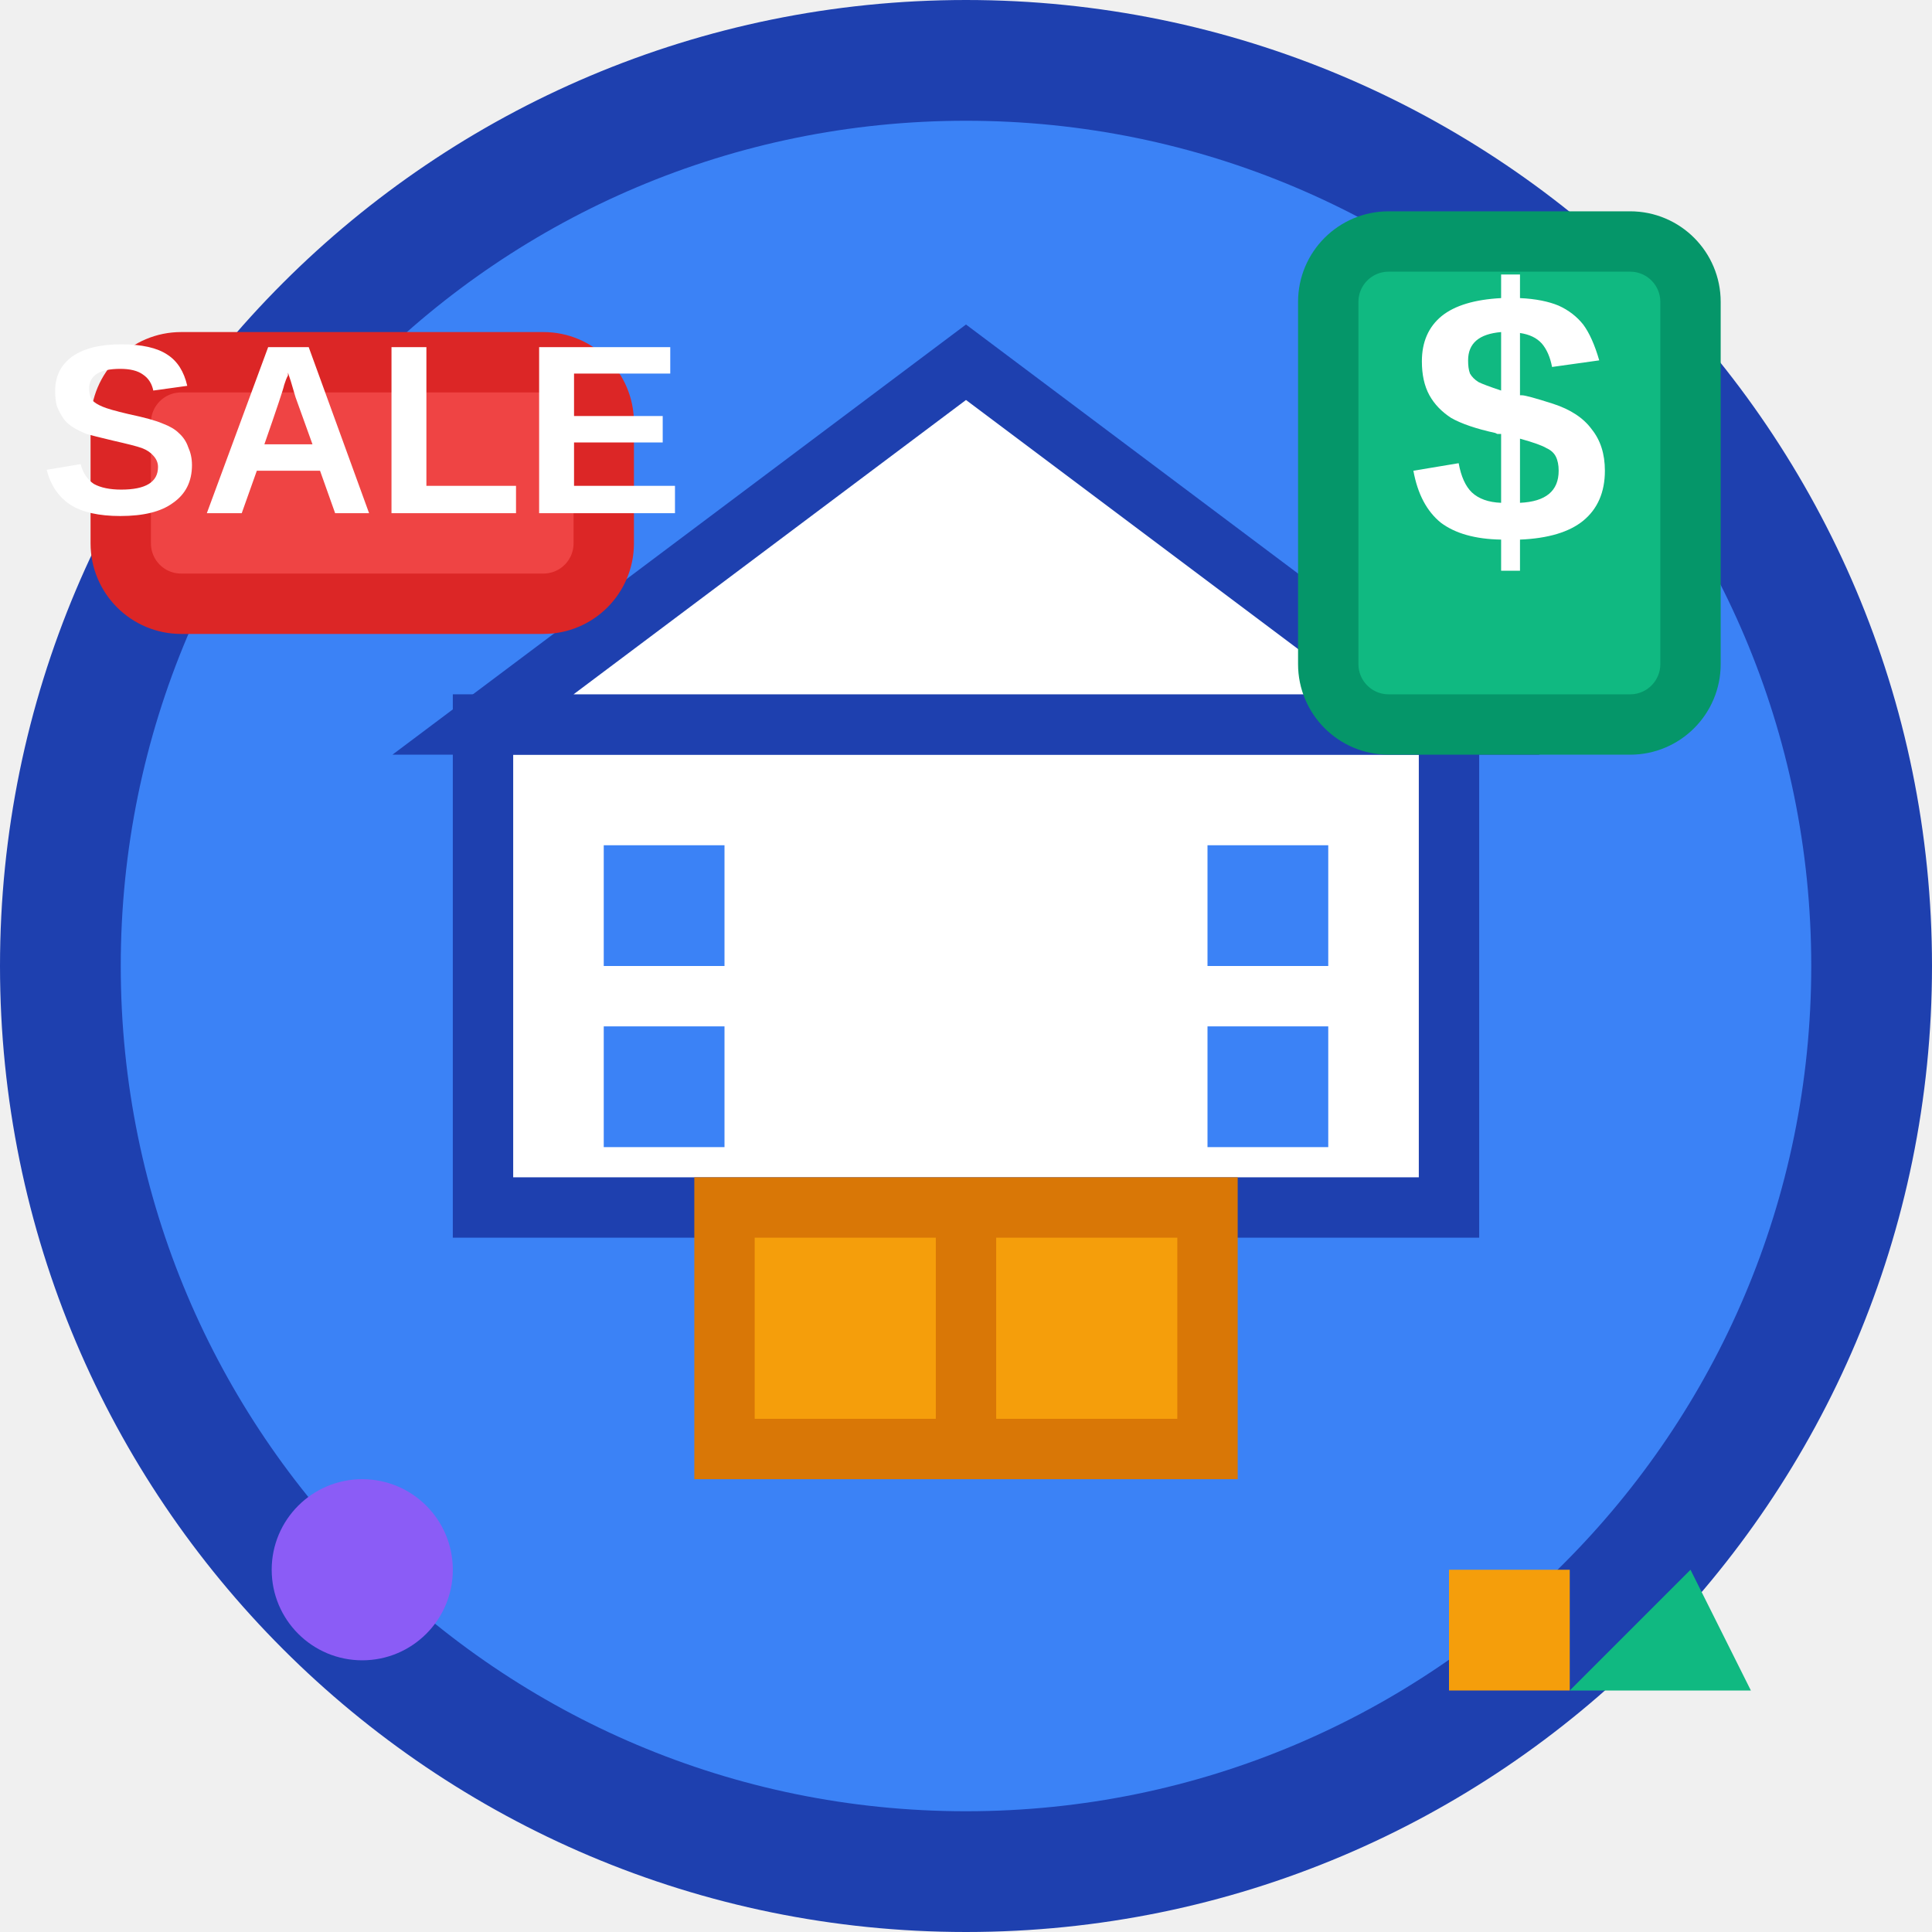
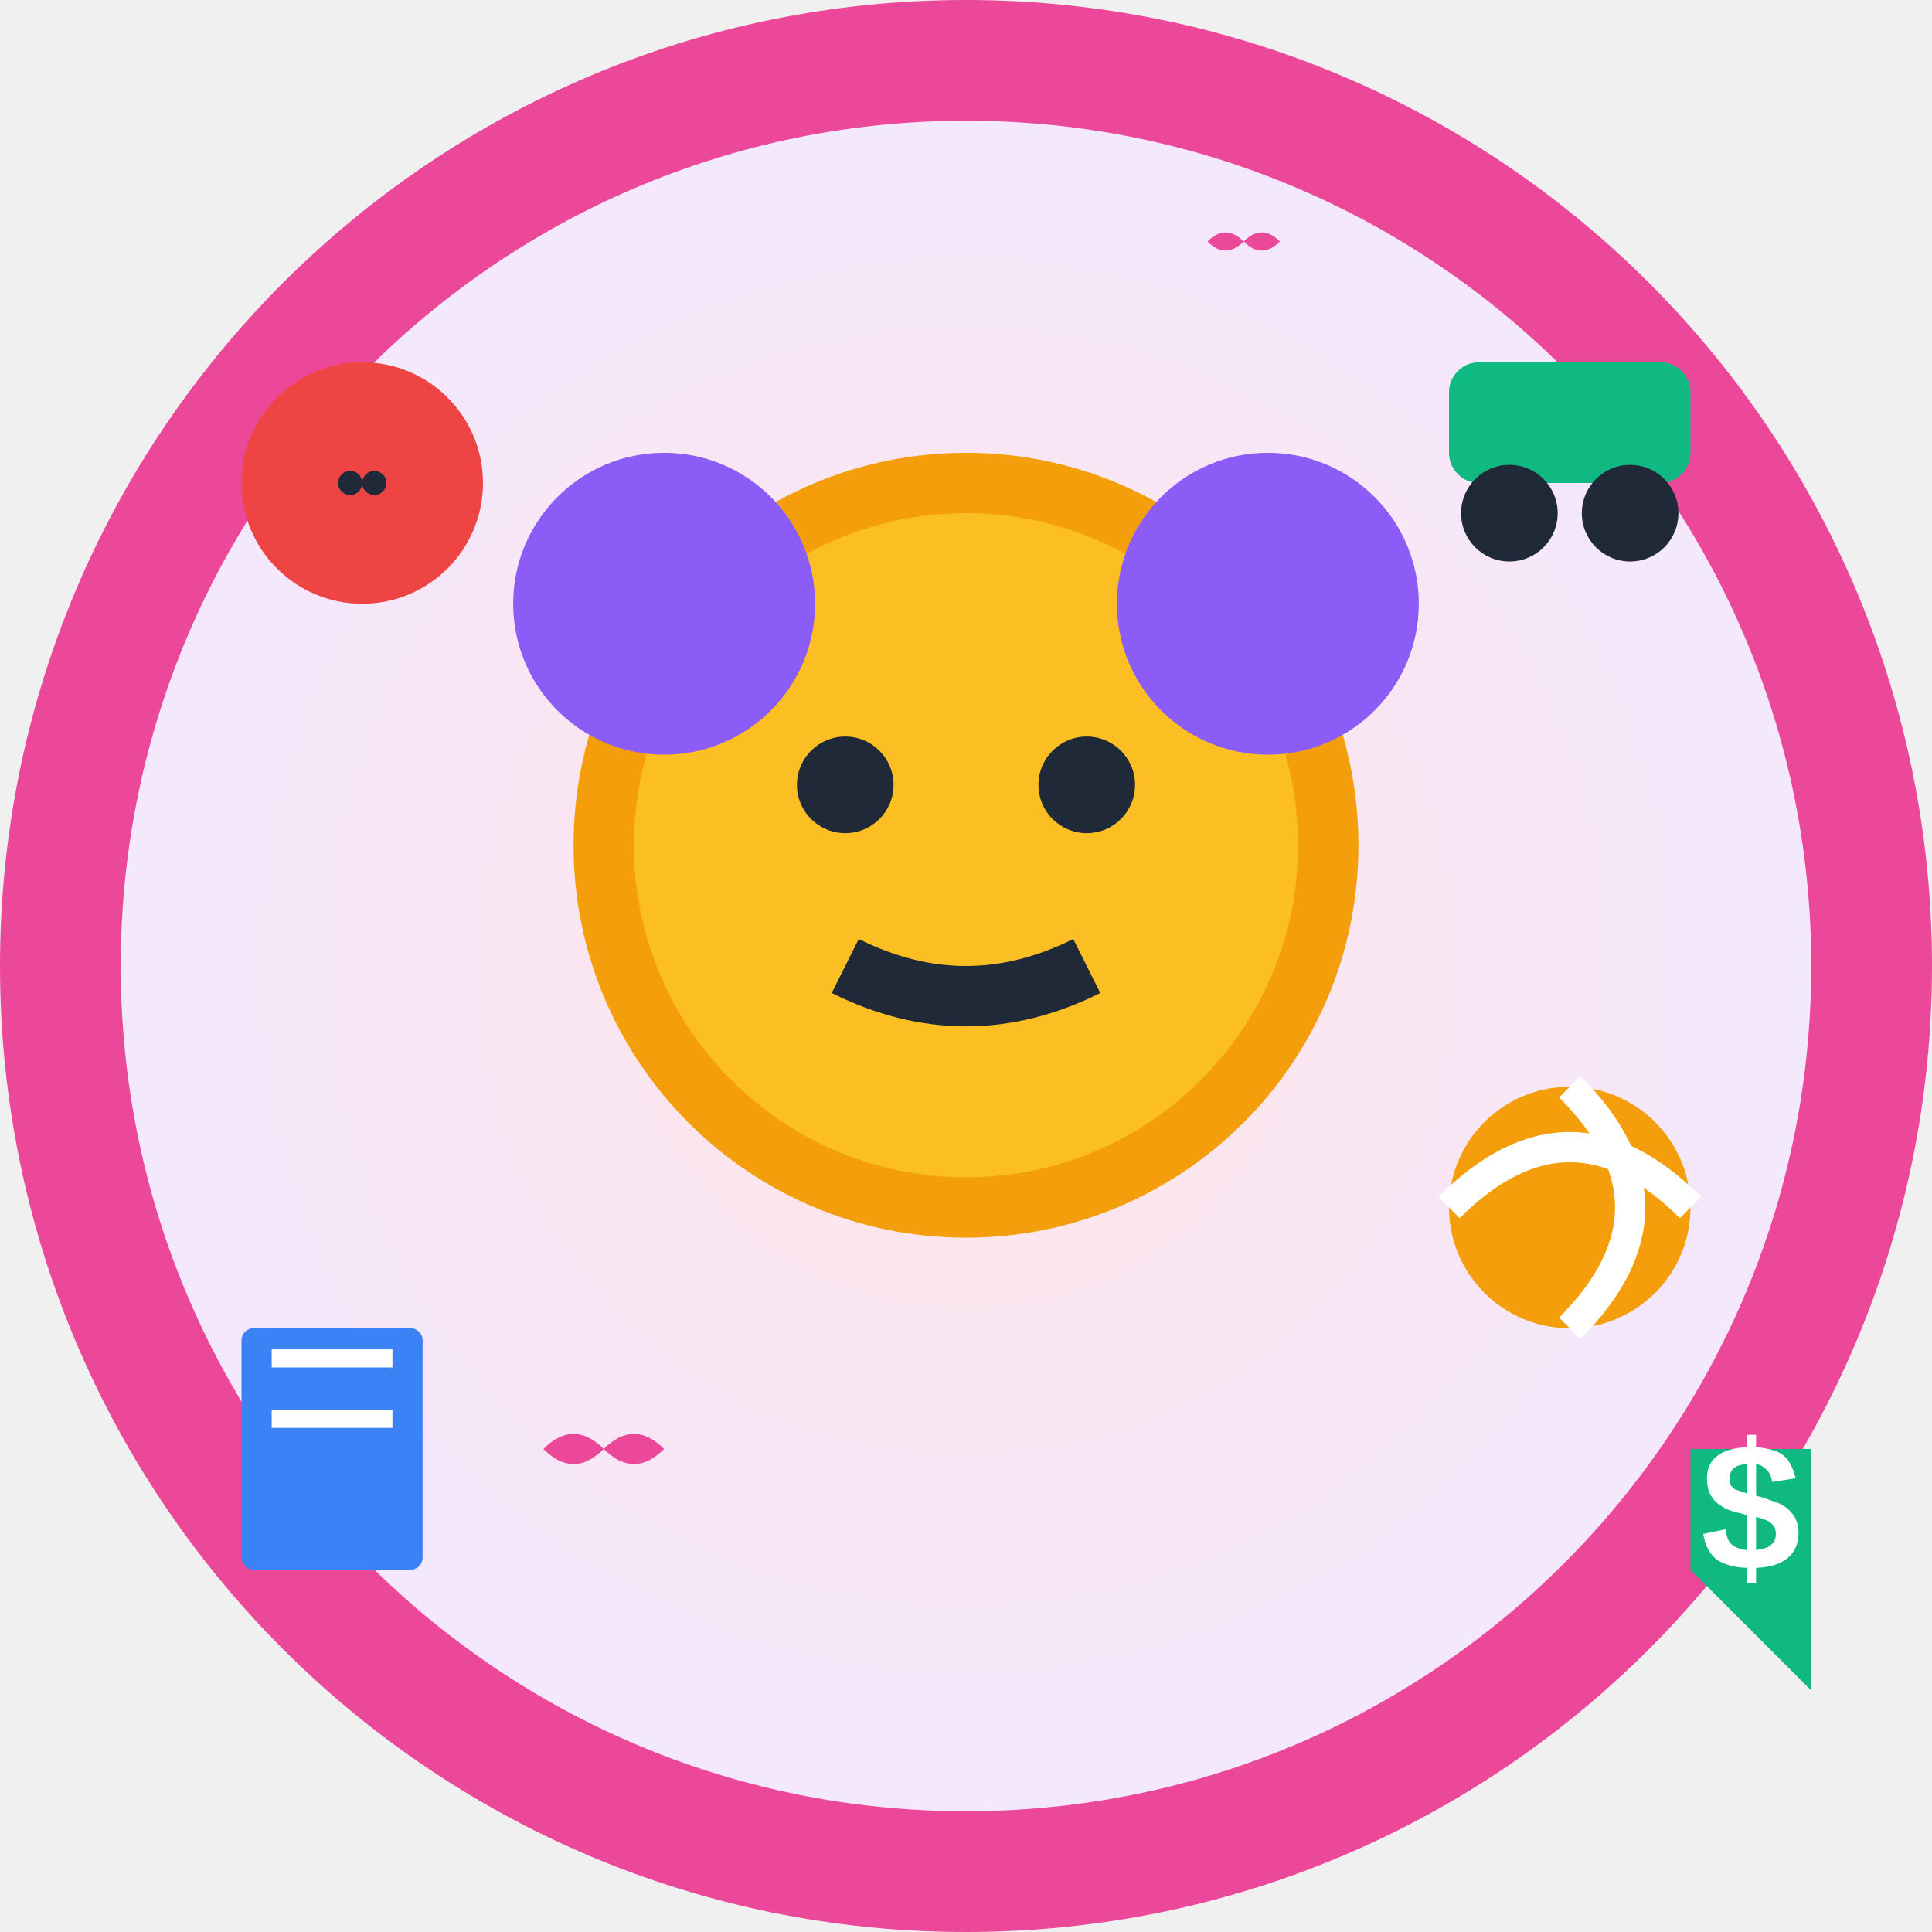
<svg xmlns="http://www.w3.org/2000/svg" width="32" height="32" viewBox="0 0 32 32" fill="none">
-   <circle cx="16" cy="16" r="15" fill="#3B82F6" stroke="#1E40AF" stroke-width="2" />
-   <rect x="8" y="12" width="16" height="8" fill="#FFFFFF" stroke="#1E40AF" stroke-width="1" />
-   <rect x="10" y="14" width="2" height="2" fill="#3B82F6" />
-   <rect x="20" y="14" width="2" height="2" fill="#3B82F6" />
-   <rect x="10" y="17" width="2" height="2" fill="#3B82F6" />
-   <rect x="20" y="17" width="2" height="2" fill="#3B82F6" />
-   <polygon points="8,12 16,6 24,12" fill="#FFFFFF" stroke="#1E40AF" stroke-width="1" />
-   <rect x="12" y="20" width="8" height="4" fill="#F59E0B" stroke="#D97706" stroke-width="1" />
-   <line x1="16" y1="20" x2="16" y2="24" stroke="#D97706" stroke-width="1" />
-   <rect x="22" y="4" width="6" height="8" rx="1" fill="#10B981" stroke="#059669" stroke-width="1" />
-   <text x="25" y="9" font-family="Arial, sans-serif" font-size="6" font-weight="bold" fill="#FFFFFF" text-anchor="middle">$</text>
-   <rect x="2" y="6" width="8" height="4" rx="1" fill="#EF4444" stroke="#DC2626" stroke-width="1" />
-   <text x="6" y="8.5" font-family="Arial, sans-serif" font-size="4" font-weight="bold" fill="#FFFFFF" text-anchor="middle">SALE</text>
-   <circle cx="6" cy="26" r="1.5" fill="#8B5CF6" />
-   <rect x="24" y="26" width="2" height="2" fill="#F59E0B" />
-   <polygon points="28,26 29,28 26,28" fill="#10B981" />
+   <defs>
+     <radialGradient id="bg" cx="50%" cy="50%" r="50%">
+       <stop offset="0%" style="stop-color:#FFE4E6;stop-opacity:1" />
+       <stop offset="100%" style="stop-color:#F3E8FF;stop-opacity:1" />
+     </radialGradient>
+   </defs>
+   <circle cx="16" cy="16" r="15" fill="url(#bg)" stroke="#EC4899" stroke-width="2" />
+   <circle cx="16" cy="14" r="6" fill="#FBBF24" stroke="#F59E0B" stroke-width="1" />
+   <circle cx="11" cy="10" r="2.5" fill="#8B5CF6" />
+   <circle cx="21" cy="10" r="2.5" fill="#8B5CF6" />
+   <circle cx="14" cy="13" r="0.8" fill="#1F2937" />
+   <circle cx="18" cy="13" r="0.8" fill="#1F2937" />
+   <path d="M 14 16 Q 16 17 18 16" stroke="#1F2937" stroke-width="1" fill="none" />
+   <circle cx="6" cy="8" r="2" fill="#EF4444" />
+   <circle cx="5.5" cy="7.5" r="0.5" fill="#EF4444" />
+   <circle cx="6.5" cy="7.5" r="0.5" fill="#EF4444" />
+   <circle cx="5.8" cy="8" r="0.2" fill="#1F2937" />
+   <circle cx="6.2" cy="8" r="0.2" fill="#1F2937" />
+   <rect x="24" y="6" width="4" height="2" fill="#10B981" rx="0.5" />
+   <circle cx="25" cy="8.5" r="0.8" fill="#1F2937" />
+   <circle cx="27" cy="8.5" r="0.8" fill="#1F2937" />
+   <circle cx="26" cy="20" r="2" fill="#F59E0B" />
+   <path d="M 24 20 Q 26 18 28 20" stroke="#FFFFFF" stroke-width="0.5" fill="none" />
+   <path d="M 26 18 Q 28 20 26 22" stroke="#FFFFFF" stroke-width="0.5" fill="none" />
+   <rect x="4" y="22" width="3" height="4" fill="#3B82F6" rx="0.2" />
+   <line x1="4.5" y1="22.5" x2="6.5" y2="22.5" stroke="#FFFFFF" stroke-width="0.3" />
+   <line x1="4.5" y1="23.5" x2="6.5" y2="23.5" stroke="#FFFFFF" stroke-width="0.3" />
+   <polygon points="28,24 30,24 30,28 28,26" fill="#10B981" />
+   <text x="29" y="26" font-family="Arial, sans-serif" font-size="3" font-weight="bold" fill="#FFFFFF" text-anchor="middle">$</text>
+   <path d="M 9 24 Q 9.5 23.5 10 24 Q 10.5 23.5 11 24 Q 10.5 24.5 10 24 Q 9.5 24.5 9 24" fill="#EC4899" />
+   <path d="M 20 4 Q 20.3 3.7 20.6 4 Q 20.9 3.7 21.2 4 Q 20.9 4.3 20.6 4 Q 20.3 4.3 20 4" fill="#EC4899" />
</svg>
